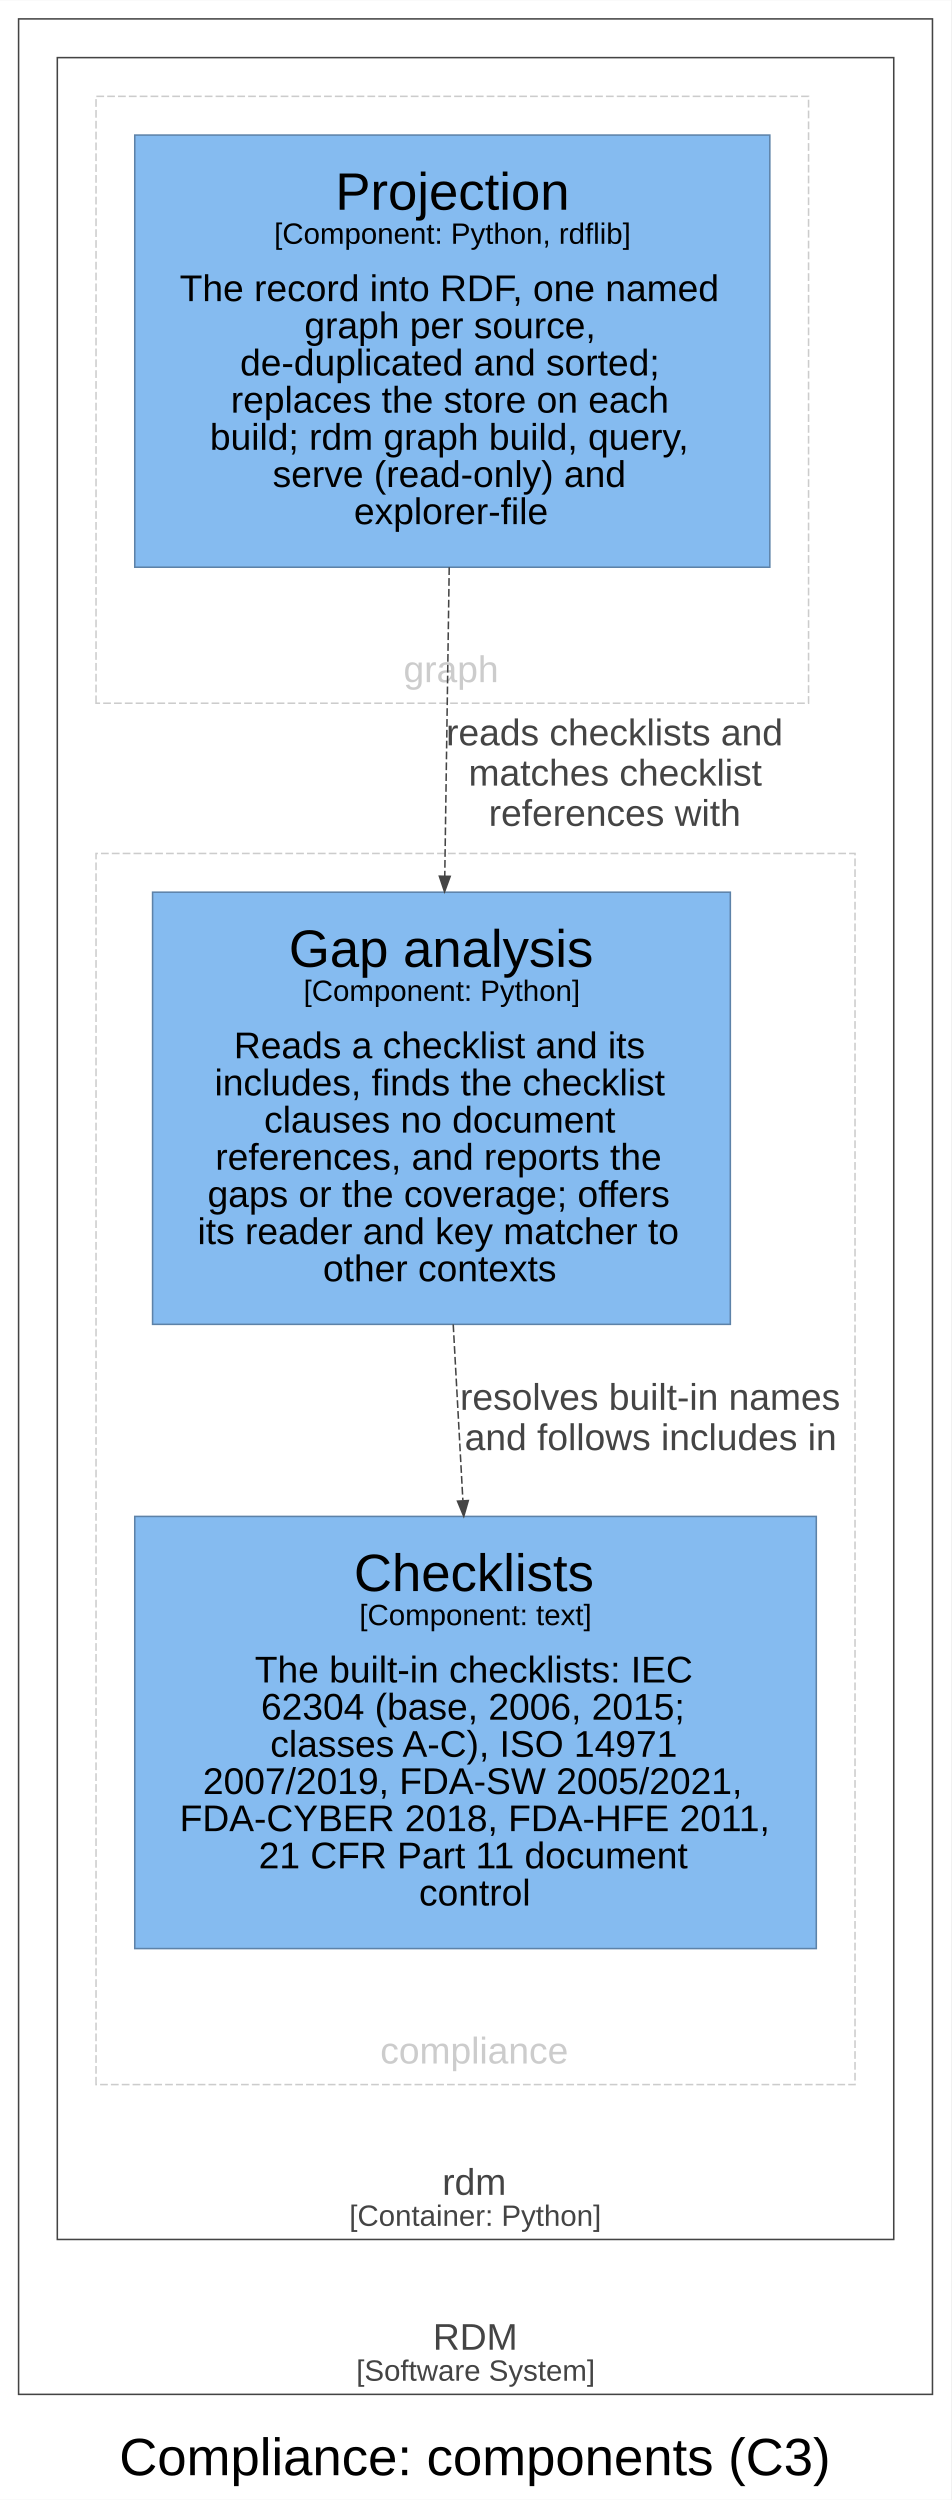
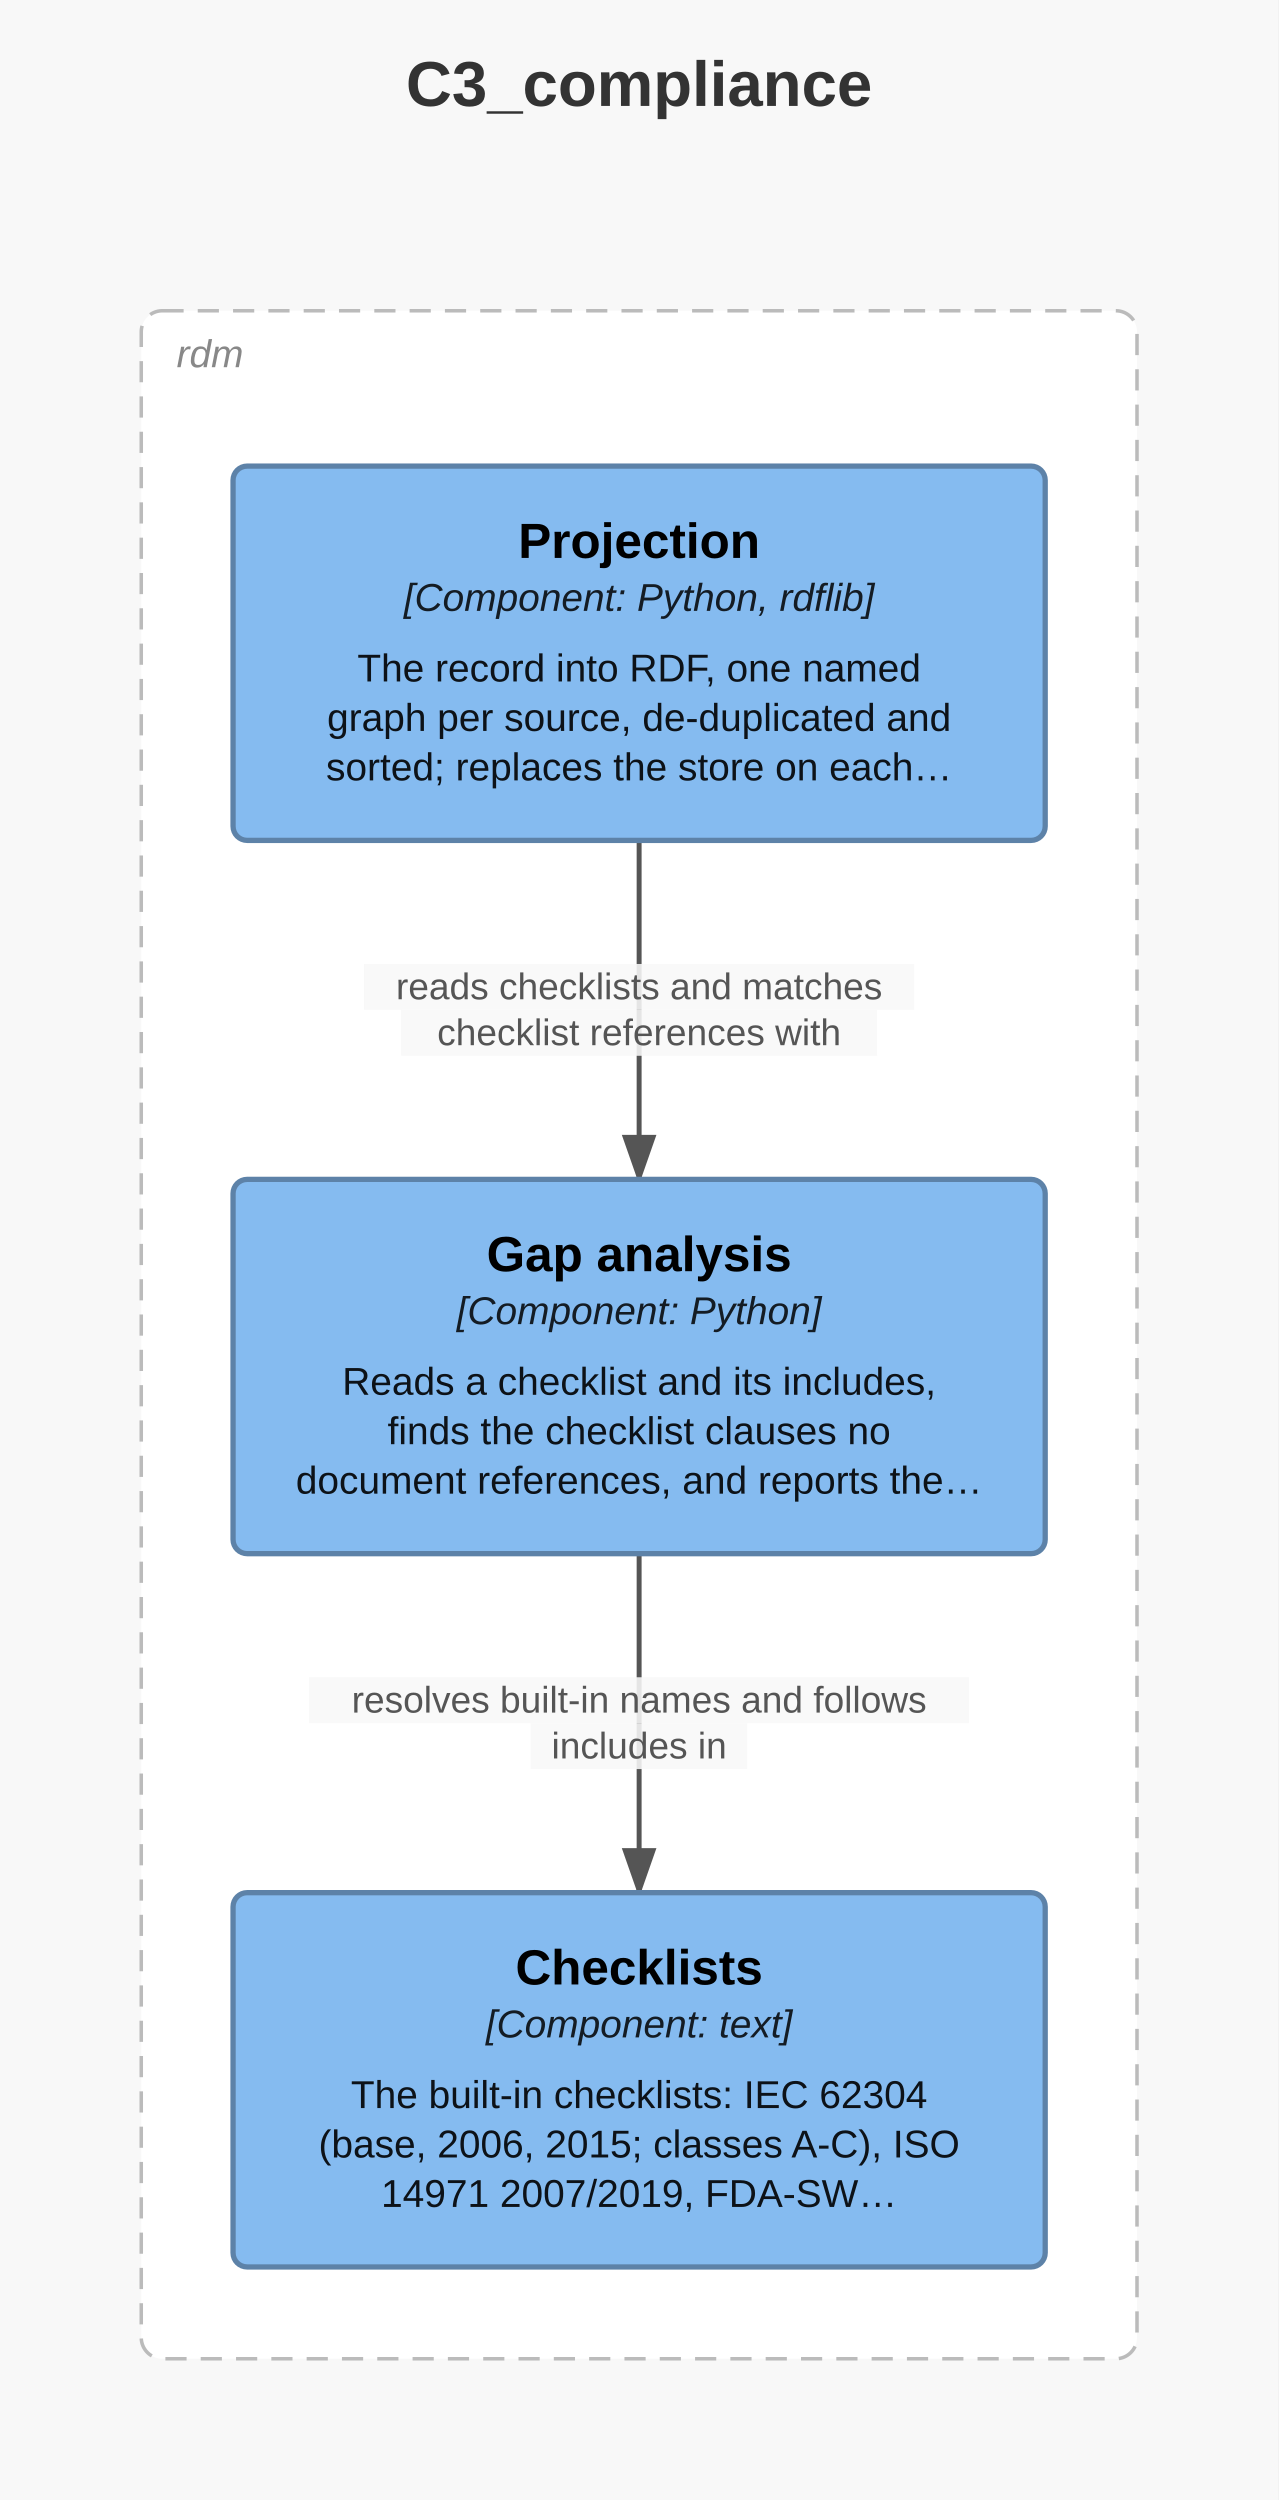
- <svg xmlns="http://www.w3.org/2000/svg" width="614pt" height="1614pt" viewBox="0.00 0.00 614.00 1613.60">
-   <g id="graph0" class="graph" transform="scale(1 1) rotate(0) translate(4 1609.6)">
-     <polygon fill="white" stroke="transparent" points="-4,4 -4,-1609.6 610,-1609.6 610,4 -4,4" />
-     <text text-anchor="start" x="73" y="-11.8" font-family="Arial" font-size="34.00">Compliance: components (C3)</text>
-     <g id="clust1" class="cluster">
-       <polygon fill="none" stroke="#444444" points="8,-64 8,-1597.6 598,-1597.6 598,-64 8,-64" />
-       <text text-anchor="start" x="275.5" y="-92.8" font-family="Arial" font-size="24.00" fill="#444444">RDM</text>
-       <text text-anchor="start" x="226" y="-72.8" font-family="Arial" font-size="19.00" fill="#444444">[Software System]</text>
-     </g>
-     <g id="clust2" class="cluster">
-       <polygon fill="none" stroke="#444444" points="33,-164 33,-1572.6 573,-1572.6 573,-164 33,-164" />
-       <text text-anchor="start" x="281.5" y="-192.8" font-family="Arial" font-size="24.00" fill="#444444">rdm</text>
-       <text text-anchor="start" x="221.5" y="-172.8" font-family="Arial" font-size="19.00" fill="#444444">[Container: Python]</text>
-     </g>
-     <g id="clust3" class="cluster">
-       <polygon fill="none" stroke="#cccccc" stroke-dasharray="5,2" points="58,-264 58,-1058.8 548,-1058.8 548,-264 58,-264" />
-       <text text-anchor="start" x="241.5" y="-277.6" font-family="Arial" font-size="24.00" fill="#cccccc">compliance</text>
-     </g>
-     <g id="clust4" class="cluster">
-       <polygon fill="none" stroke="#cccccc" stroke-dasharray="5,2" points="58,-1155.8 58,-1547.6 518,-1547.6 518,-1155.8 58,-1155.8" />
-       <text text-anchor="start" x="256.5" y="-1169.4" font-family="Arial" font-size="24.00" fill="#cccccc">graph</text>
-     </g>
-     <g id="30" class="node">
-       <polygon fill="#85bbf0" stroke="#5d82a8" points="467.5,-1033.8 94.5,-1033.8 94.5,-754.8 467.5,-754.8 467.5,-1033.8" />
-       <text text-anchor="start" x="182.5" y="-985.6" font-family="Arial" font-size="34.00" fill="#000000">Gap analysis</text>
-       <text text-anchor="start" x="192" y="-963.6" font-family="Arial" font-size="19.00" fill="#000000">[Component: Python]</text>
-       <text text-anchor="start" x="147" y="-926.6" font-family="Arial" font-size="24.00" fill="#000000">Reads a checklist and its</text>
-       <text text-anchor="start" x="134.5" y="-902.6" font-family="Arial" font-size="24.00" fill="#000000">includes, finds the checklist</text>
-       <text text-anchor="start" x="166.5" y="-878.6" font-family="Arial" font-size="24.00" fill="#000000">clauses no document</text>
-       <text text-anchor="start" x="135" y="-854.6" font-family="Arial" font-size="24.00" fill="#000000">references, and reports the</text>
-       <text text-anchor="start" x="130" y="-830.6" font-family="Arial" font-size="24.00" fill="#000000">gaps or the coverage; offers</text>
-       <text text-anchor="start" x="123.5" y="-806.6" font-family="Arial" font-size="24.00" fill="#000000">its reader and key matcher to</text>
-       <text text-anchor="start" x="204.5" y="-782.6" font-family="Arial" font-size="24.00" fill="#000000">other contexts</text>
-     </g>
-     <g id="31" class="node">
-       <polygon fill="#85bbf0" stroke="#5d82a8" points="523,-630.8 83,-630.8 83,-351.8 523,-351.8 523,-630.8" />
-       <text text-anchor="start" x="224.5" y="-582.6" font-family="Arial" font-size="34.00" fill="#000000">Checklists</text>
-       <text text-anchor="start" x="228" y="-560.6" font-family="Arial" font-size="19.00" fill="#000000">[Component: text]</text>
-       <text text-anchor="start" x="160.5" y="-523.6" font-family="Arial" font-size="24.00" fill="#000000">The built-in checklists: IEC</text>
-       <text text-anchor="start" x="164.5" y="-499.6" font-family="Arial" font-size="24.00" fill="#000000">62304 (base, 2006, 2015;</text>
-       <text text-anchor="start" x="170.5" y="-475.6" font-family="Arial" font-size="24.00" fill="#000000">classes A-C), ISO 14971</text>
-       <text text-anchor="start" x="127" y="-451.6" font-family="Arial" font-size="24.00" fill="#000000">2007/2019, FDA-SW 2005/2021,</text>
-       <text text-anchor="start" x="112" y="-427.6" font-family="Arial" font-size="24.00" fill="#000000">FDA-CYBER 2018, FDA-HFE 2011,</text>
-       <text text-anchor="start" x="163" y="-403.6" font-family="Arial" font-size="24.00" fill="#000000">21 CFR Part 11 document</text>
-       <text text-anchor="start" x="266.5" y="-379.6" font-family="Arial" font-size="24.00" fill="#000000">control</text>
-     </g>
-     <g id="104" class="edge">
-       <path fill="none" stroke="#444444" stroke-dasharray="5,2" d="M288.6,-754.74C290.61,-718.11 292.79,-678.43 294.83,-641.28" />
-       <polygon fill="#444444" stroke="#444444" points="298.34,-641.05 295.4,-630.87 291.36,-640.66 298.34,-641.05" />
-       <text text-anchor="start" x="293" y="-699.6" font-family="Arial" font-size="24.00" fill="#444444">resolves built-in names</text>
-       <text text-anchor="start" x="296" y="-673.6" font-family="Arial" font-size="24.00" fill="#444444">and follows includes in</text>
-     </g>
-     <g id="41" class="node">
-       <polygon fill="#85bbf0" stroke="#5d82a8" points="493,-1522.6 83,-1522.6 83,-1243.6 493,-1243.6 493,-1522.6" />
-       <text text-anchor="start" x="212.5" y="-1474.4" font-family="Arial" font-size="34.00" fill="#000000">Projection</text>
-       <text text-anchor="start" x="173" y="-1452.4" font-family="Arial" font-size="19.00" fill="#000000">[Component: Python, rdflib]</text>
-       <text text-anchor="start" x="112" y="-1415.4" font-family="Arial" font-size="24.00" fill="#000000">The record into RDF, one named</text>
-       <text text-anchor="start" x="192.5" y="-1391.4" font-family="Arial" font-size="24.00" fill="#000000">graph per source,</text>
-       <text text-anchor="start" x="151" y="-1367.4" font-family="Arial" font-size="24.00" fill="#000000">de-duplicated and sorted;</text>
-       <text text-anchor="start" x="145" y="-1343.4" font-family="Arial" font-size="24.00" fill="#000000">replaces the store on each</text>
-       <text text-anchor="start" x="131.5" y="-1319.4" font-family="Arial" font-size="24.00" fill="#000000">build; rdm graph build, query,</text>
-       <text text-anchor="start" x="172" y="-1295.4" font-family="Arial" font-size="24.00" fill="#000000">serve (read-only) and</text>
-       <text text-anchor="start" x="224.5" y="-1271.4" font-family="Arial" font-size="24.00" fill="#000000">explorer-file</text>
-     </g>
-     <g id="130" class="edge">
-       <path fill="none" stroke="#444444" stroke-dasharray="5,2" d="M286.01,-1243.58C285.11,-1181.28 284.05,-1107.66 283.14,-1044.18" />
-       <polygon fill="#444444" stroke="#444444" points="286.64,-1044.03 283,-1034.09 279.64,-1044.14 286.64,-1044.03" />
-       <text text-anchor="start" x="284" y="-1128.6" font-family="Arial" font-size="24.00" fill="#444444">reads checklists and</text>
-       <text text-anchor="start" x="298.5" y="-1102.6" font-family="Arial" font-size="24.00" fill="#444444">matches checklist</text>
-       <text text-anchor="start" x="311.5" y="-1076.6" font-family="Arial" font-size="24.00" fill="#444444">references with</text>
-     </g>
+ <svg xmlns="http://www.w3.org/2000/svg" width="362" height="708" viewBox="0 0 362 708" font-family="Arial, sans-serif">
+   <defs>
+     <marker id="arrow" markerWidth="10" markerHeight="7" refX="9" refY="3.5" orient="auto">
+       <polygon points="0 0, 10 3.5, 0 7" fill="#555555" />
+     </marker>
+     <marker id="arrow-added" markerWidth="10" markerHeight="7" refX="9" refY="3.5" orient="auto">
+       <polygon points="0 0, 10 3.5, 0 7" fill="#2e7d32" />
+     </marker>
+     <marker id="arrow-removed" markerWidth="10" markerHeight="7" refX="9" refY="3.5" orient="auto">
+       <polygon points="0 0, 10 3.5, 0 7" fill="#c62828" />
+     </marker>
+   </defs>
+   <rect width="362" height="708" fill="#f8f8f8" />
+   <text x="181" y="30" font-size="18" font-weight="bold" fill="#333333" text-anchor="middle">C3_compliance</text>
+   <g transform="translate(66,132)">
+     <rect x="-26" y="-44" width="282" height="580" fill="#ffffff" stroke="#bbbbbb" stroke-width="1" stroke-dasharray="6,4" rx="6" />
+     <text x="-16" y="-28" font-size="11" fill="#888888" font-style="italic">rdm</text>
+     <line x1="115.0" y1="308.0" x2="115.0" y2="404.0" stroke="#555555" stroke-width="1.4" marker-end="url(#arrow)" />
+     <line x1="115.0" y1="106.0" x2="115.0" y2="202.0" stroke="#555555" stroke-width="1.4" marker-end="url(#arrow)" />
+     <rect x="0" y="202" width="230" height="106" rx="4" ry="4" fill="#85bbf0" stroke="#5D82A8" stroke-width="1.5" />
+     <text x="115" y="228" font-size="14" font-weight="bold" fill="#000000" text-anchor="middle">Gap analysis</text>
+     <text x="115" y="243" font-size="11" font-style="italic" fill="#000000" opacity="0.85" text-anchor="middle">[Component: Python]</text>
+     <text x="115" y="263" font-size="11" fill="#000000" opacity="0.9" text-anchor="middle">Reads a checklist and its includes,</text>
+     <text x="115" y="277" font-size="11" fill="#000000" opacity="0.9" text-anchor="middle">finds the checklist clauses no</text>
+     <text x="115" y="291" font-size="11" fill="#000000" opacity="0.9" text-anchor="middle">document references, and reports the…</text>
+     <rect x="0" y="404" width="230" height="106" rx="4" ry="4" fill="#85bbf0" stroke="#5D82A8" stroke-width="1.5" />
+     <text x="115" y="430" font-size="14" font-weight="bold" fill="#000000" text-anchor="middle">Checklists</text>
+     <text x="115" y="445" font-size="11" font-style="italic" fill="#000000" opacity="0.85" text-anchor="middle">[Component: text]</text>
+     <text x="115" y="465" font-size="11" fill="#000000" opacity="0.9" text-anchor="middle">The built-in checklists: IEC 62304</text>
+     <text x="115" y="479" font-size="11" fill="#000000" opacity="0.9" text-anchor="middle">(base, 2006, 2015; classes A-C), ISO</text>
+     <text x="115" y="493" font-size="11" fill="#000000" opacity="0.9" text-anchor="middle">14971 2007/2019, FDA-SW…</text>
+     <rect x="0" y="0" width="230" height="106" rx="4" ry="4" fill="#85bbf0" stroke="#5D82A8" stroke-width="1.5" />
+     <text x="115" y="26" font-size="14" font-weight="bold" fill="#000000" text-anchor="middle">Projection</text>
+     <text x="115" y="41" font-size="11" font-style="italic" fill="#000000" opacity="0.85" text-anchor="middle">[Component: Python, rdflib]</text>
+     <text x="115" y="61" font-size="11" fill="#000000" opacity="0.9" text-anchor="middle">The record into RDF, one named</text>
+     <text x="115" y="75" font-size="11" fill="#000000" opacity="0.9" text-anchor="middle">graph per source, de-duplicated and</text>
+     <text x="115" y="89" font-size="11" fill="#000000" opacity="0.9" text-anchor="middle">sorted; replaces the store on each…</text>
+     <rect x="21.5" y="343.0" width="186.9" height="13" fill="#f8f8f8" opacity="0.88" />
+     <text x="115.0" y="353.0" font-size="10.5" fill="#555555" text-anchor="middle">resolves built-in names and follows</text>
+     <rect x="84.3" y="356.0" width="61.3" height="13" fill="#f8f8f8" opacity="0.88" />
+     <text x="115.0" y="366.0" font-size="10.5" fill="#555555" text-anchor="middle">includes in</text>
+     <rect x="37.1" y="141.0" width="155.8" height="13" fill="#f8f8f8" opacity="0.88" />
+     <text x="115.0" y="151.0" font-size="10.5" fill="#555555" text-anchor="middle">reads checklists and matches</text>
+     <rect x="47.6" y="154.0" width="134.8" height="13" fill="#f8f8f8" opacity="0.88" />
+     <text x="115.0" y="164.0" font-size="10.5" fill="#555555" text-anchor="middle">checklist references with</text>
  </g>
</svg>
